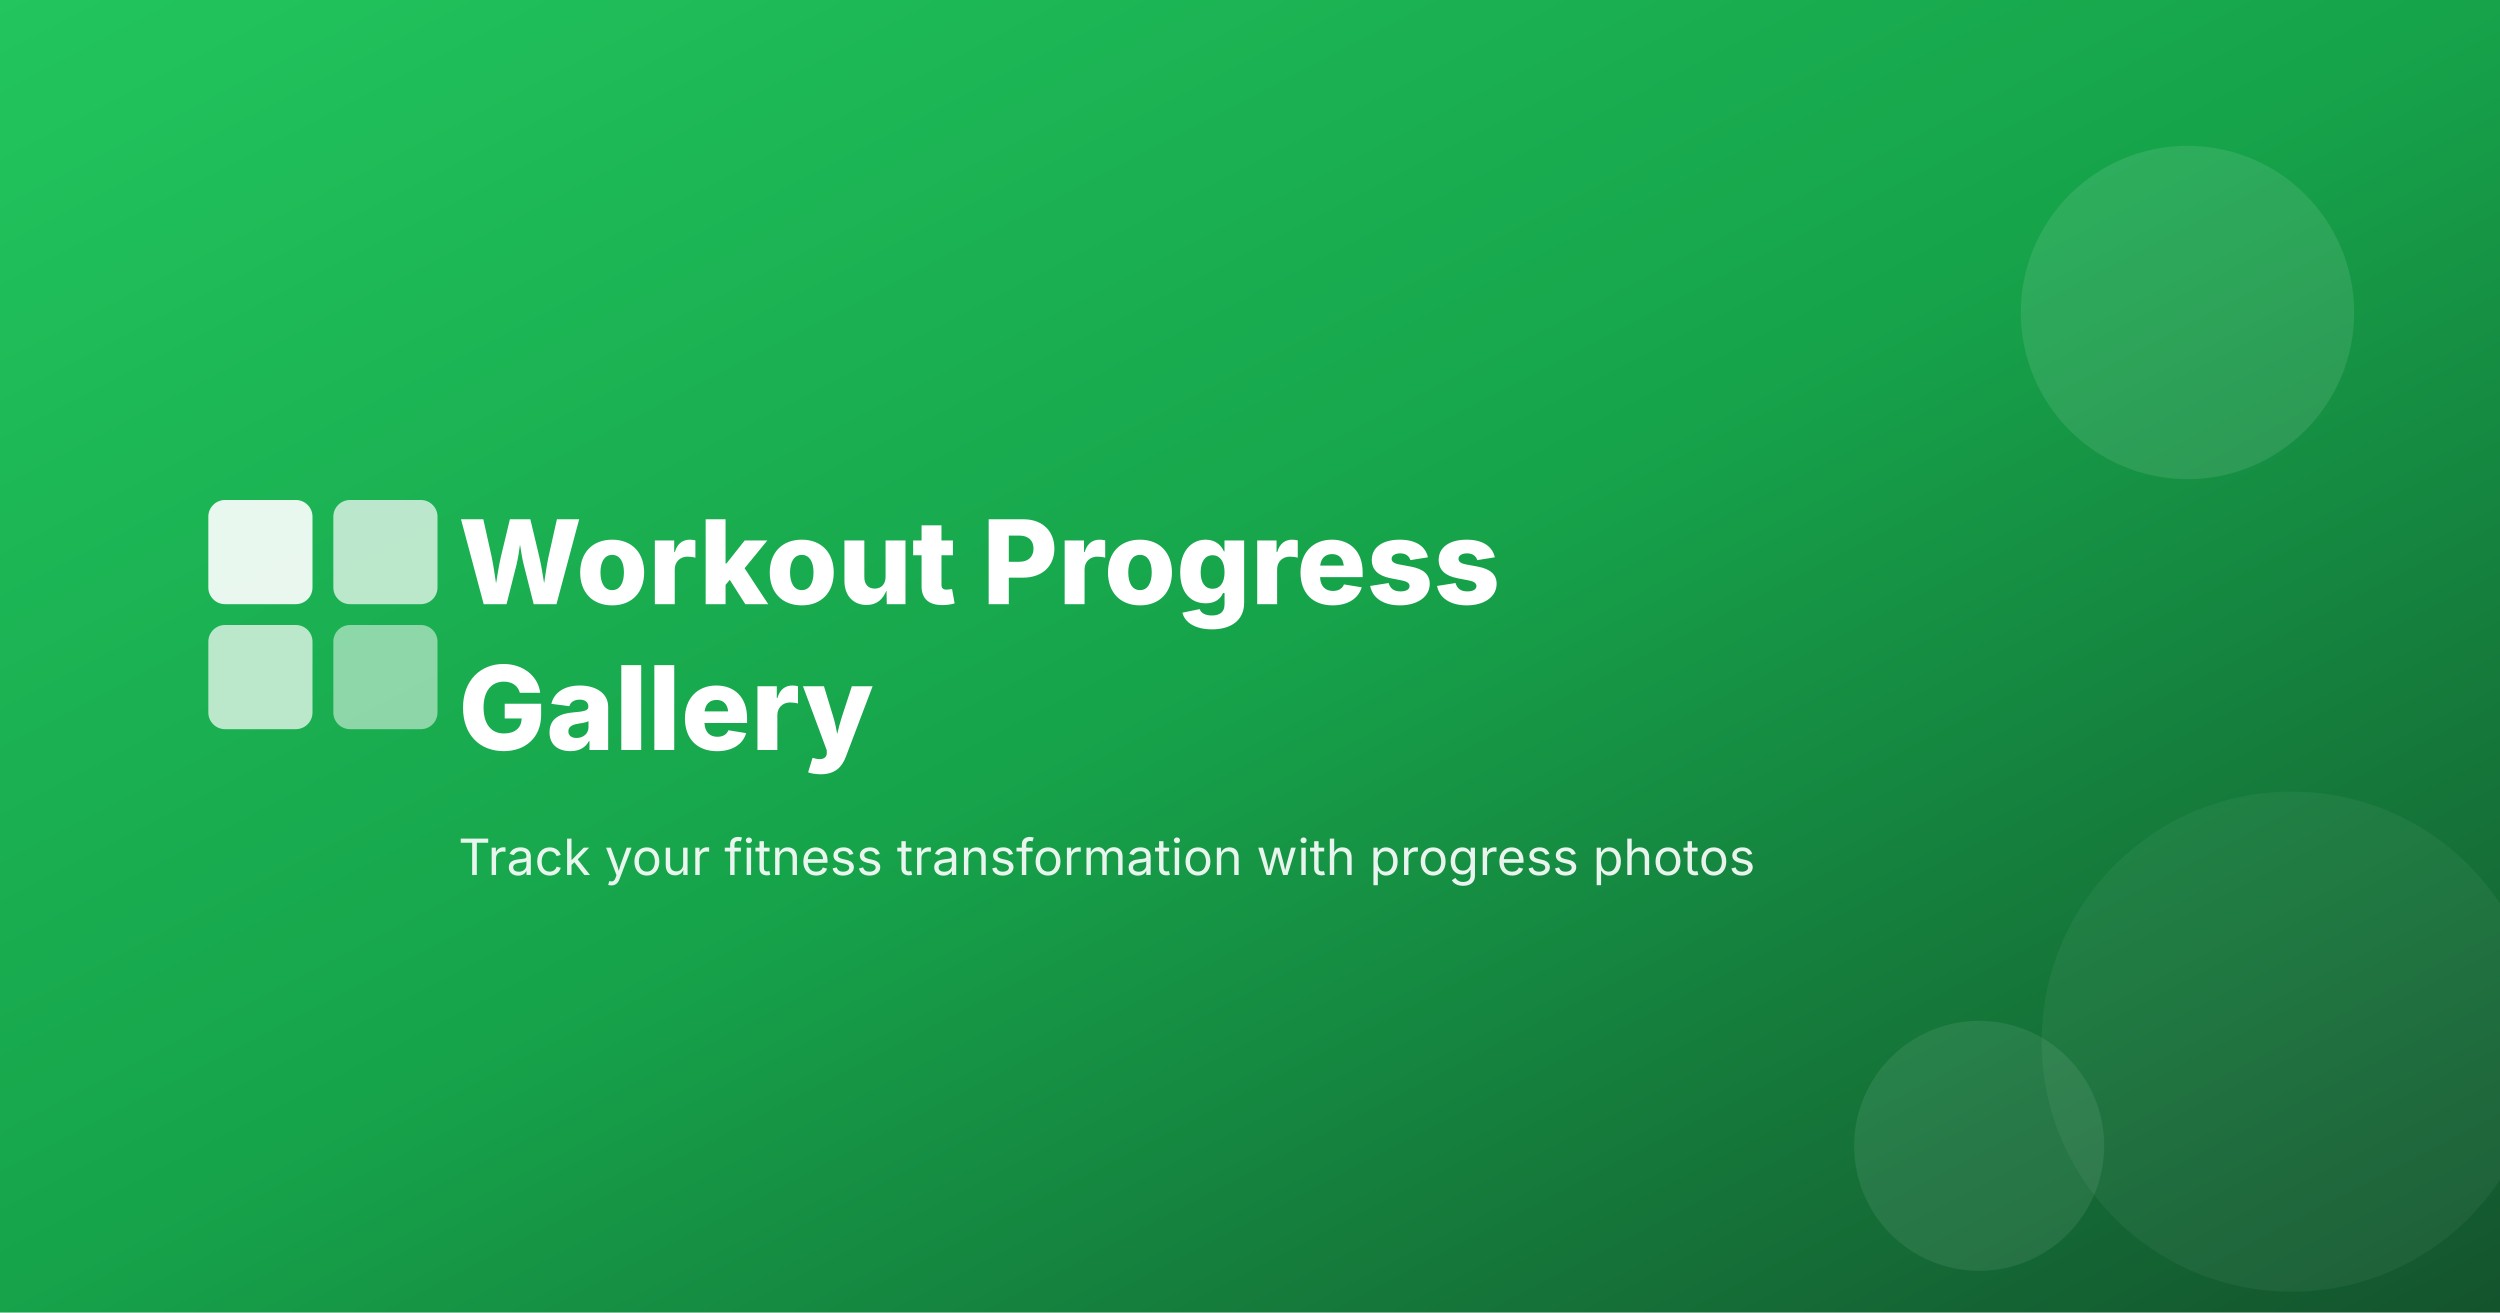
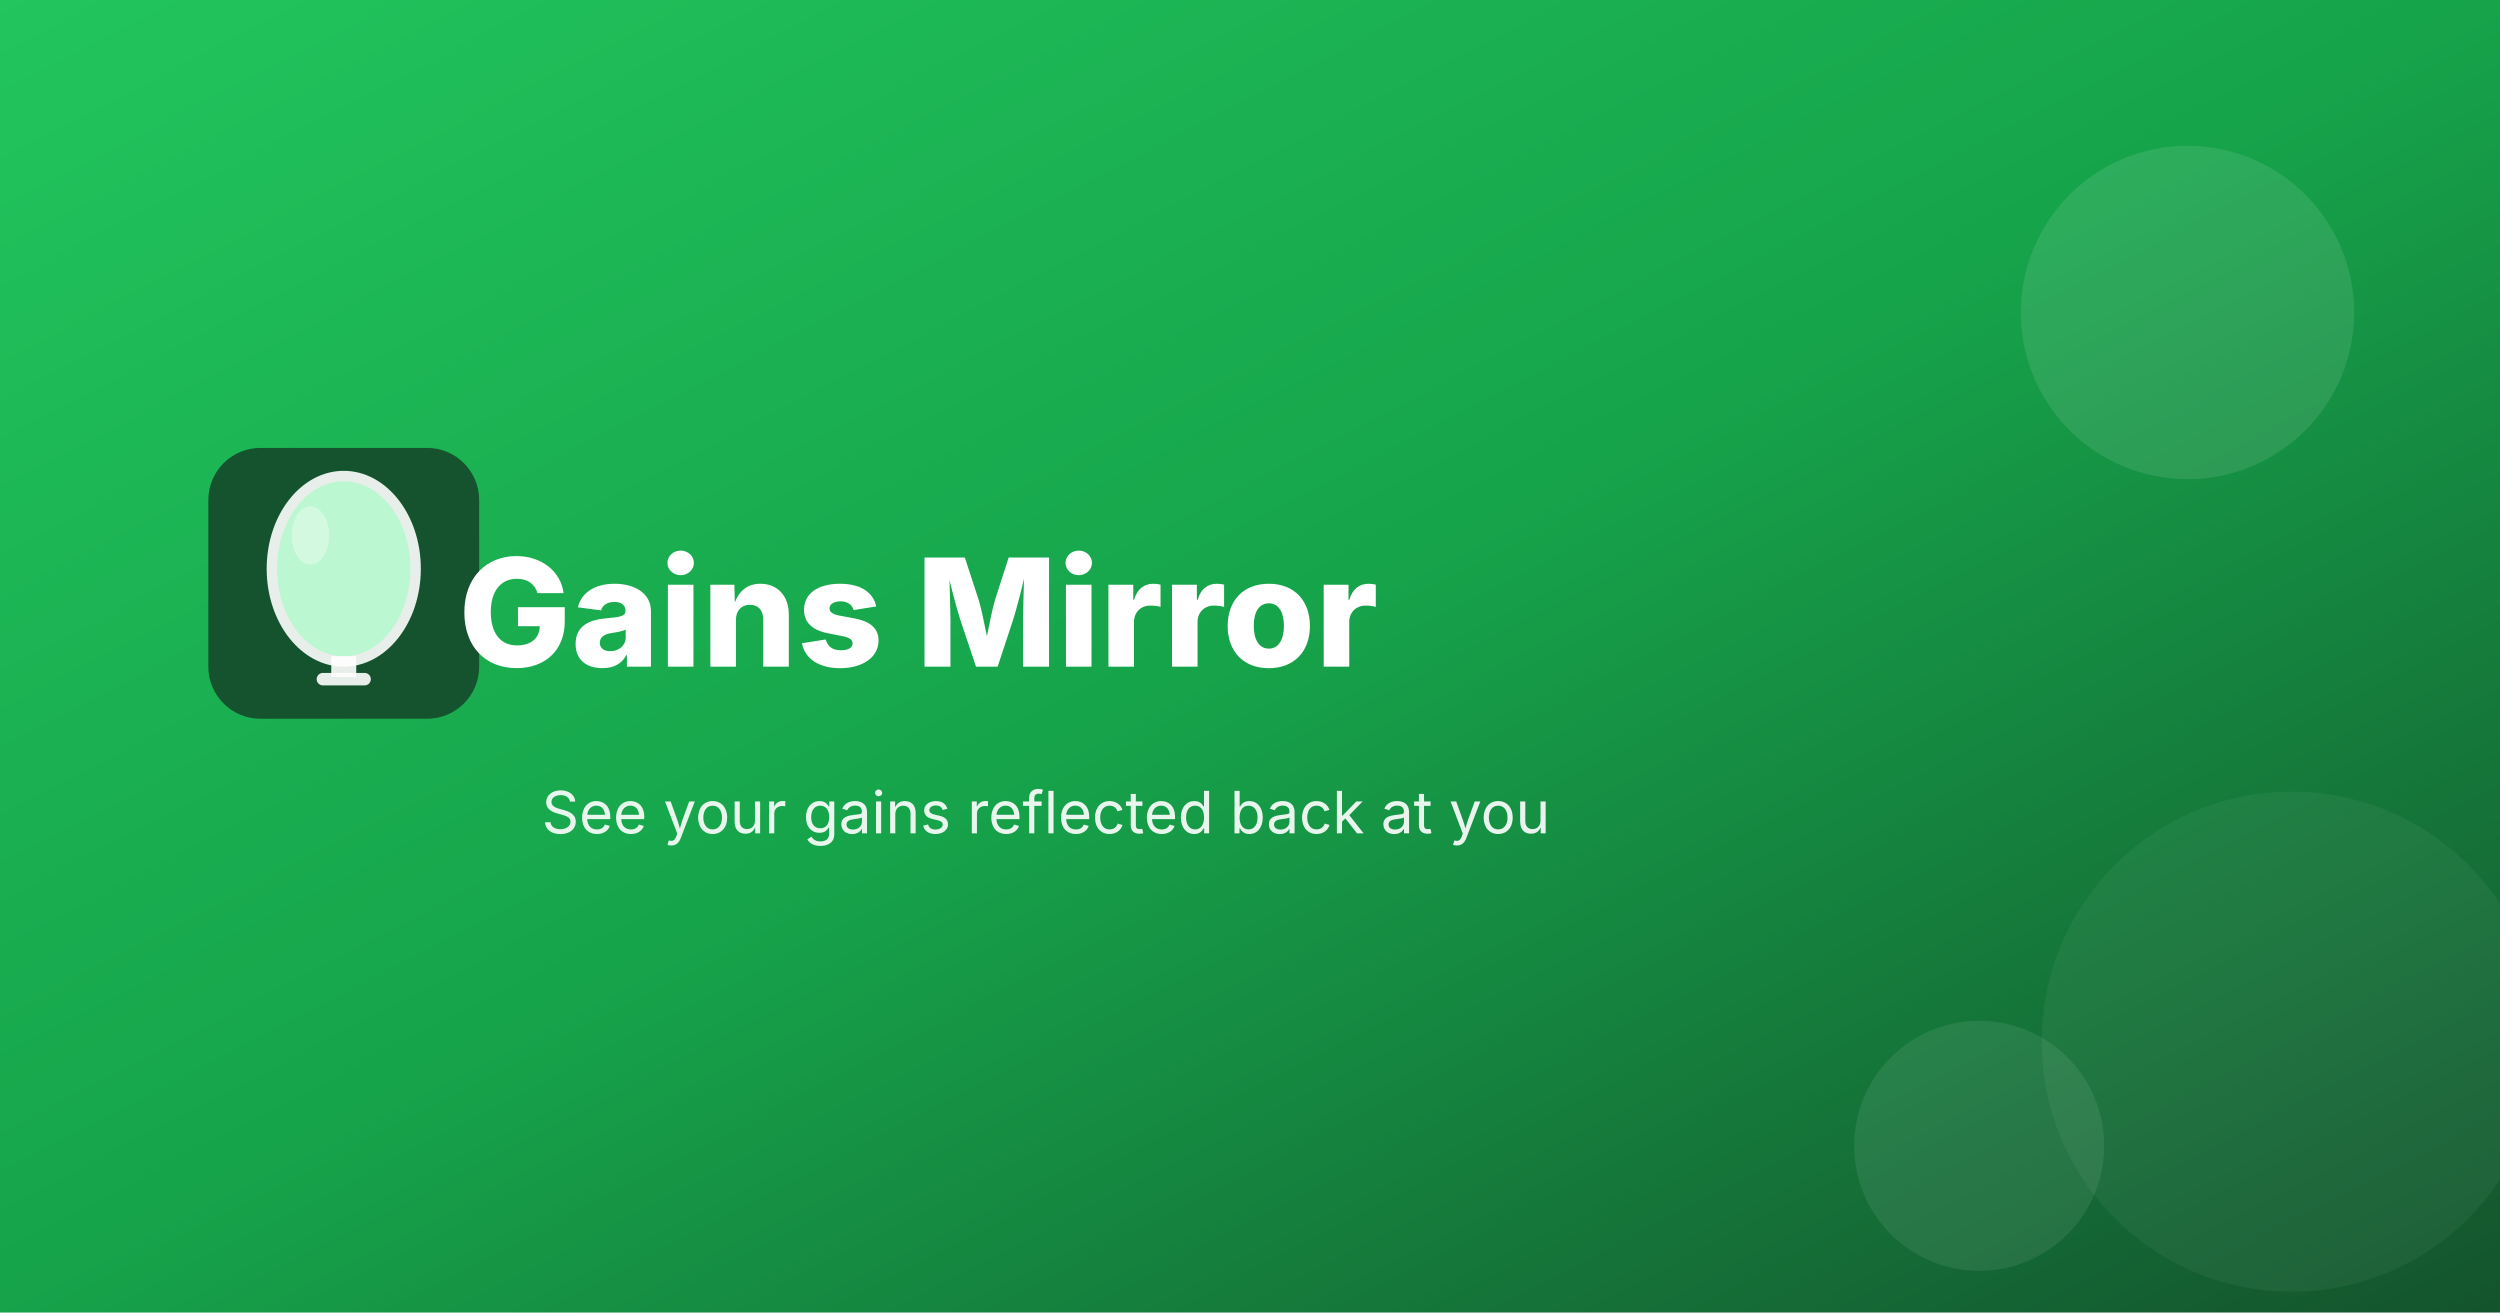
<svg xmlns="http://www.w3.org/2000/svg" width="1200" height="630" viewBox="0 0 1200 630" fill="none">
  <defs>
    <linearGradient id="bg" x1="0%" y1="0%" x2="100%" y2="100%">
      <stop offset="0%" style="stop-color:#22c55e" />
      <stop offset="50%" style="stop-color:#16a34a" />
      <stop offset="100%" style="stop-color:#14532d" />
    </linearGradient>
  </defs>
  <rect width="1200" height="630" fill="url(#bg)" />
-   <g transform="translate(100, 240)">
-     <rect x="0" y="0" width="50" height="50" rx="8" fill="white" fill-opacity="0.9" />
-     <rect x="60" y="0" width="50" height="50" rx="8" fill="white" fill-opacity="0.7" />
-     <rect x="0" y="60" width="50" height="50" rx="8" fill="white" fill-opacity="0.7" />
-     <rect x="60" y="60" width="50" height="50" rx="8" fill="white" fill-opacity="0.5" />
+   <g transform="translate(100, 215)">
+     <rect width="130" height="130" rx="25" fill="#14532d" />
+     <ellipse cx="65" cy="58" rx="37" ry="47" fill="white" fill-opacity="0.9" />
+     <ellipse cx="65" cy="58" rx="32" ry="42" fill="#bbf7d0" />
+     <ellipse cx="49" cy="42" rx="9" ry="14" fill="white" opacity="0.35" />
+     <rect x="59" y="100" width="12" height="10" fill="white" fill-opacity="0.9" />
+     <rect x="52" y="108" width="26" height="6" rx="3" fill="white" fill-opacity="0.9" />
  </g>
-   <text x="220" y="290" font-family="Inter, -apple-system, BlinkMacSystemFont, sans-serif" font-size="56" font-weight="800" fill="white">
-     Workout Progress
+   <text x="220" y="320" font-family="Inter, -apple-system, BlinkMacSystemFont, sans-serif" font-size="72" font-weight="800" fill="white">
+     Gains Mirror
  </text>
-   <text x="220" y="360" font-family="Inter, -apple-system, BlinkMacSystemFont, sans-serif" font-size="56" font-weight="800" fill="white">
-     Gallery
-   </text>
-   <text x="220" y="420" font-family="Inter, -apple-system, BlinkMacSystemFont, sans-serif" font-size="24" fill="white" fill-opacity="0.9">
-     Track your fitness transformation with progress photos
+   <text x="260" y="400" font-family="Inter, -apple-system, BlinkMacSystemFont, sans-serif" font-size="28" fill="white" fill-opacity="0.9">
+     See your gains reflected back at you
  </text>
  <circle cx="1050" cy="150" r="80" fill="white" fill-opacity="0.1" />
  <circle cx="1100" cy="500" r="120" fill="white" fill-opacity="0.05" />
  <circle cx="950" cy="550" r="60" fill="white" fill-opacity="0.08" />
</svg>
